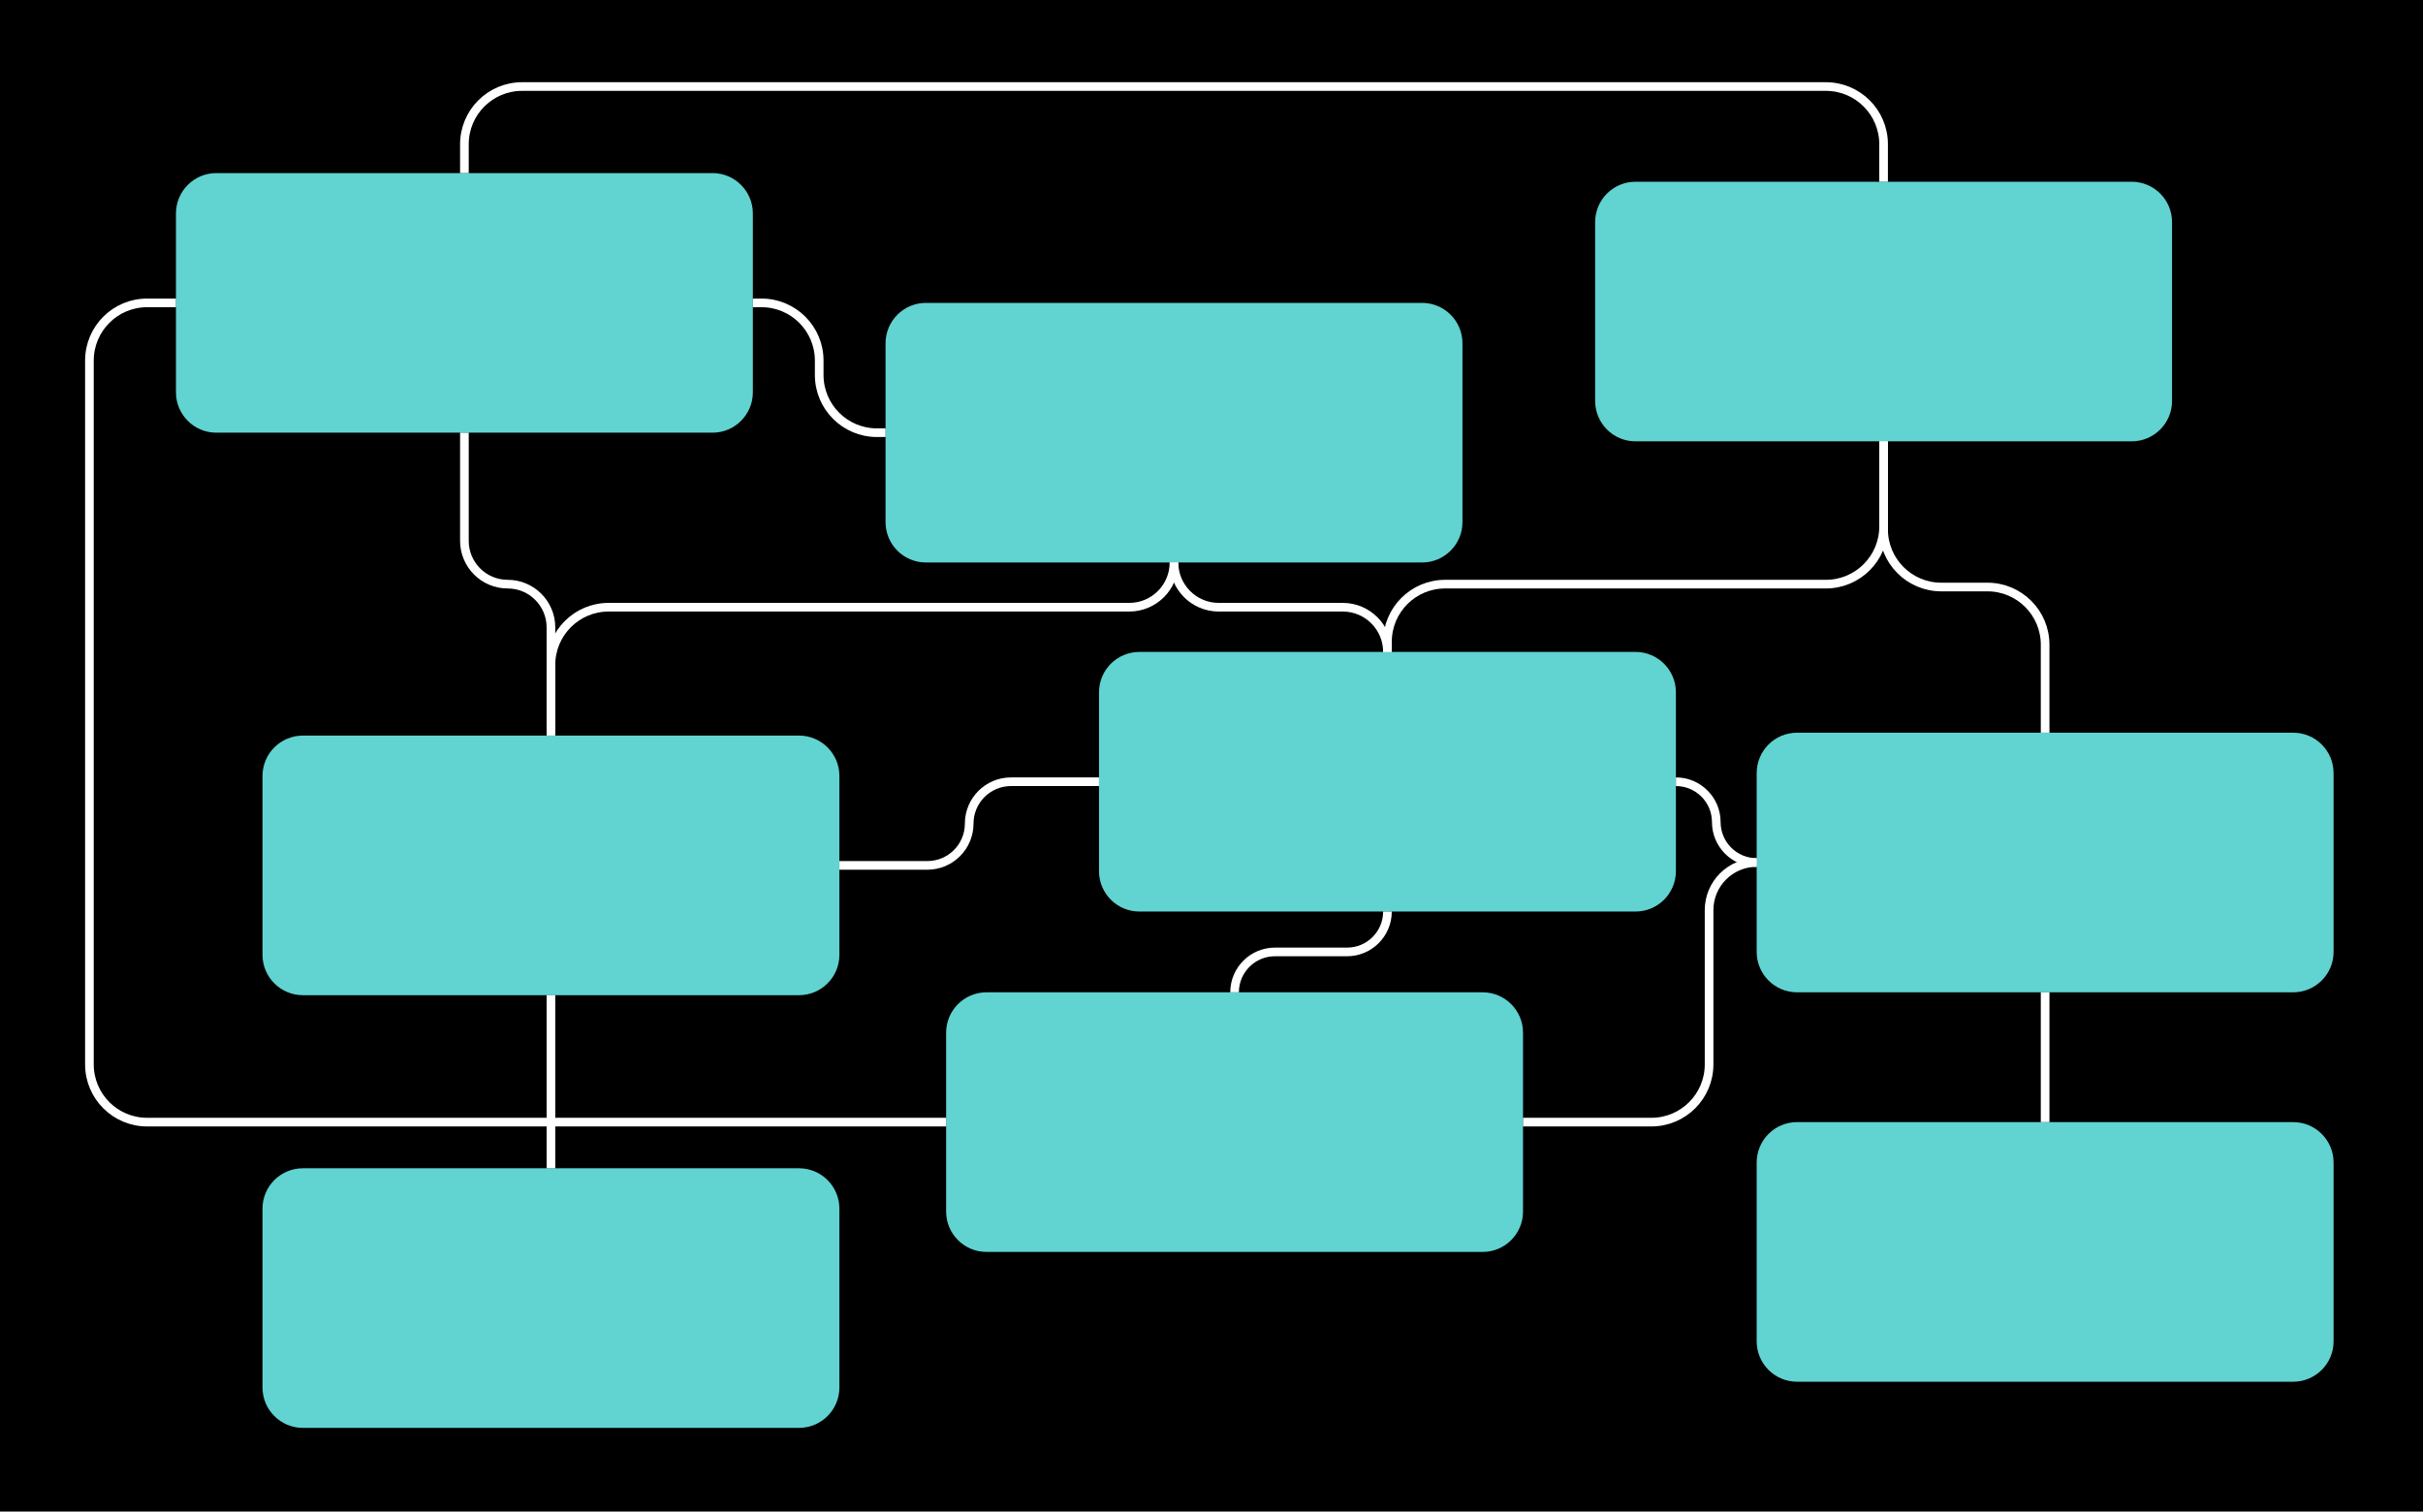
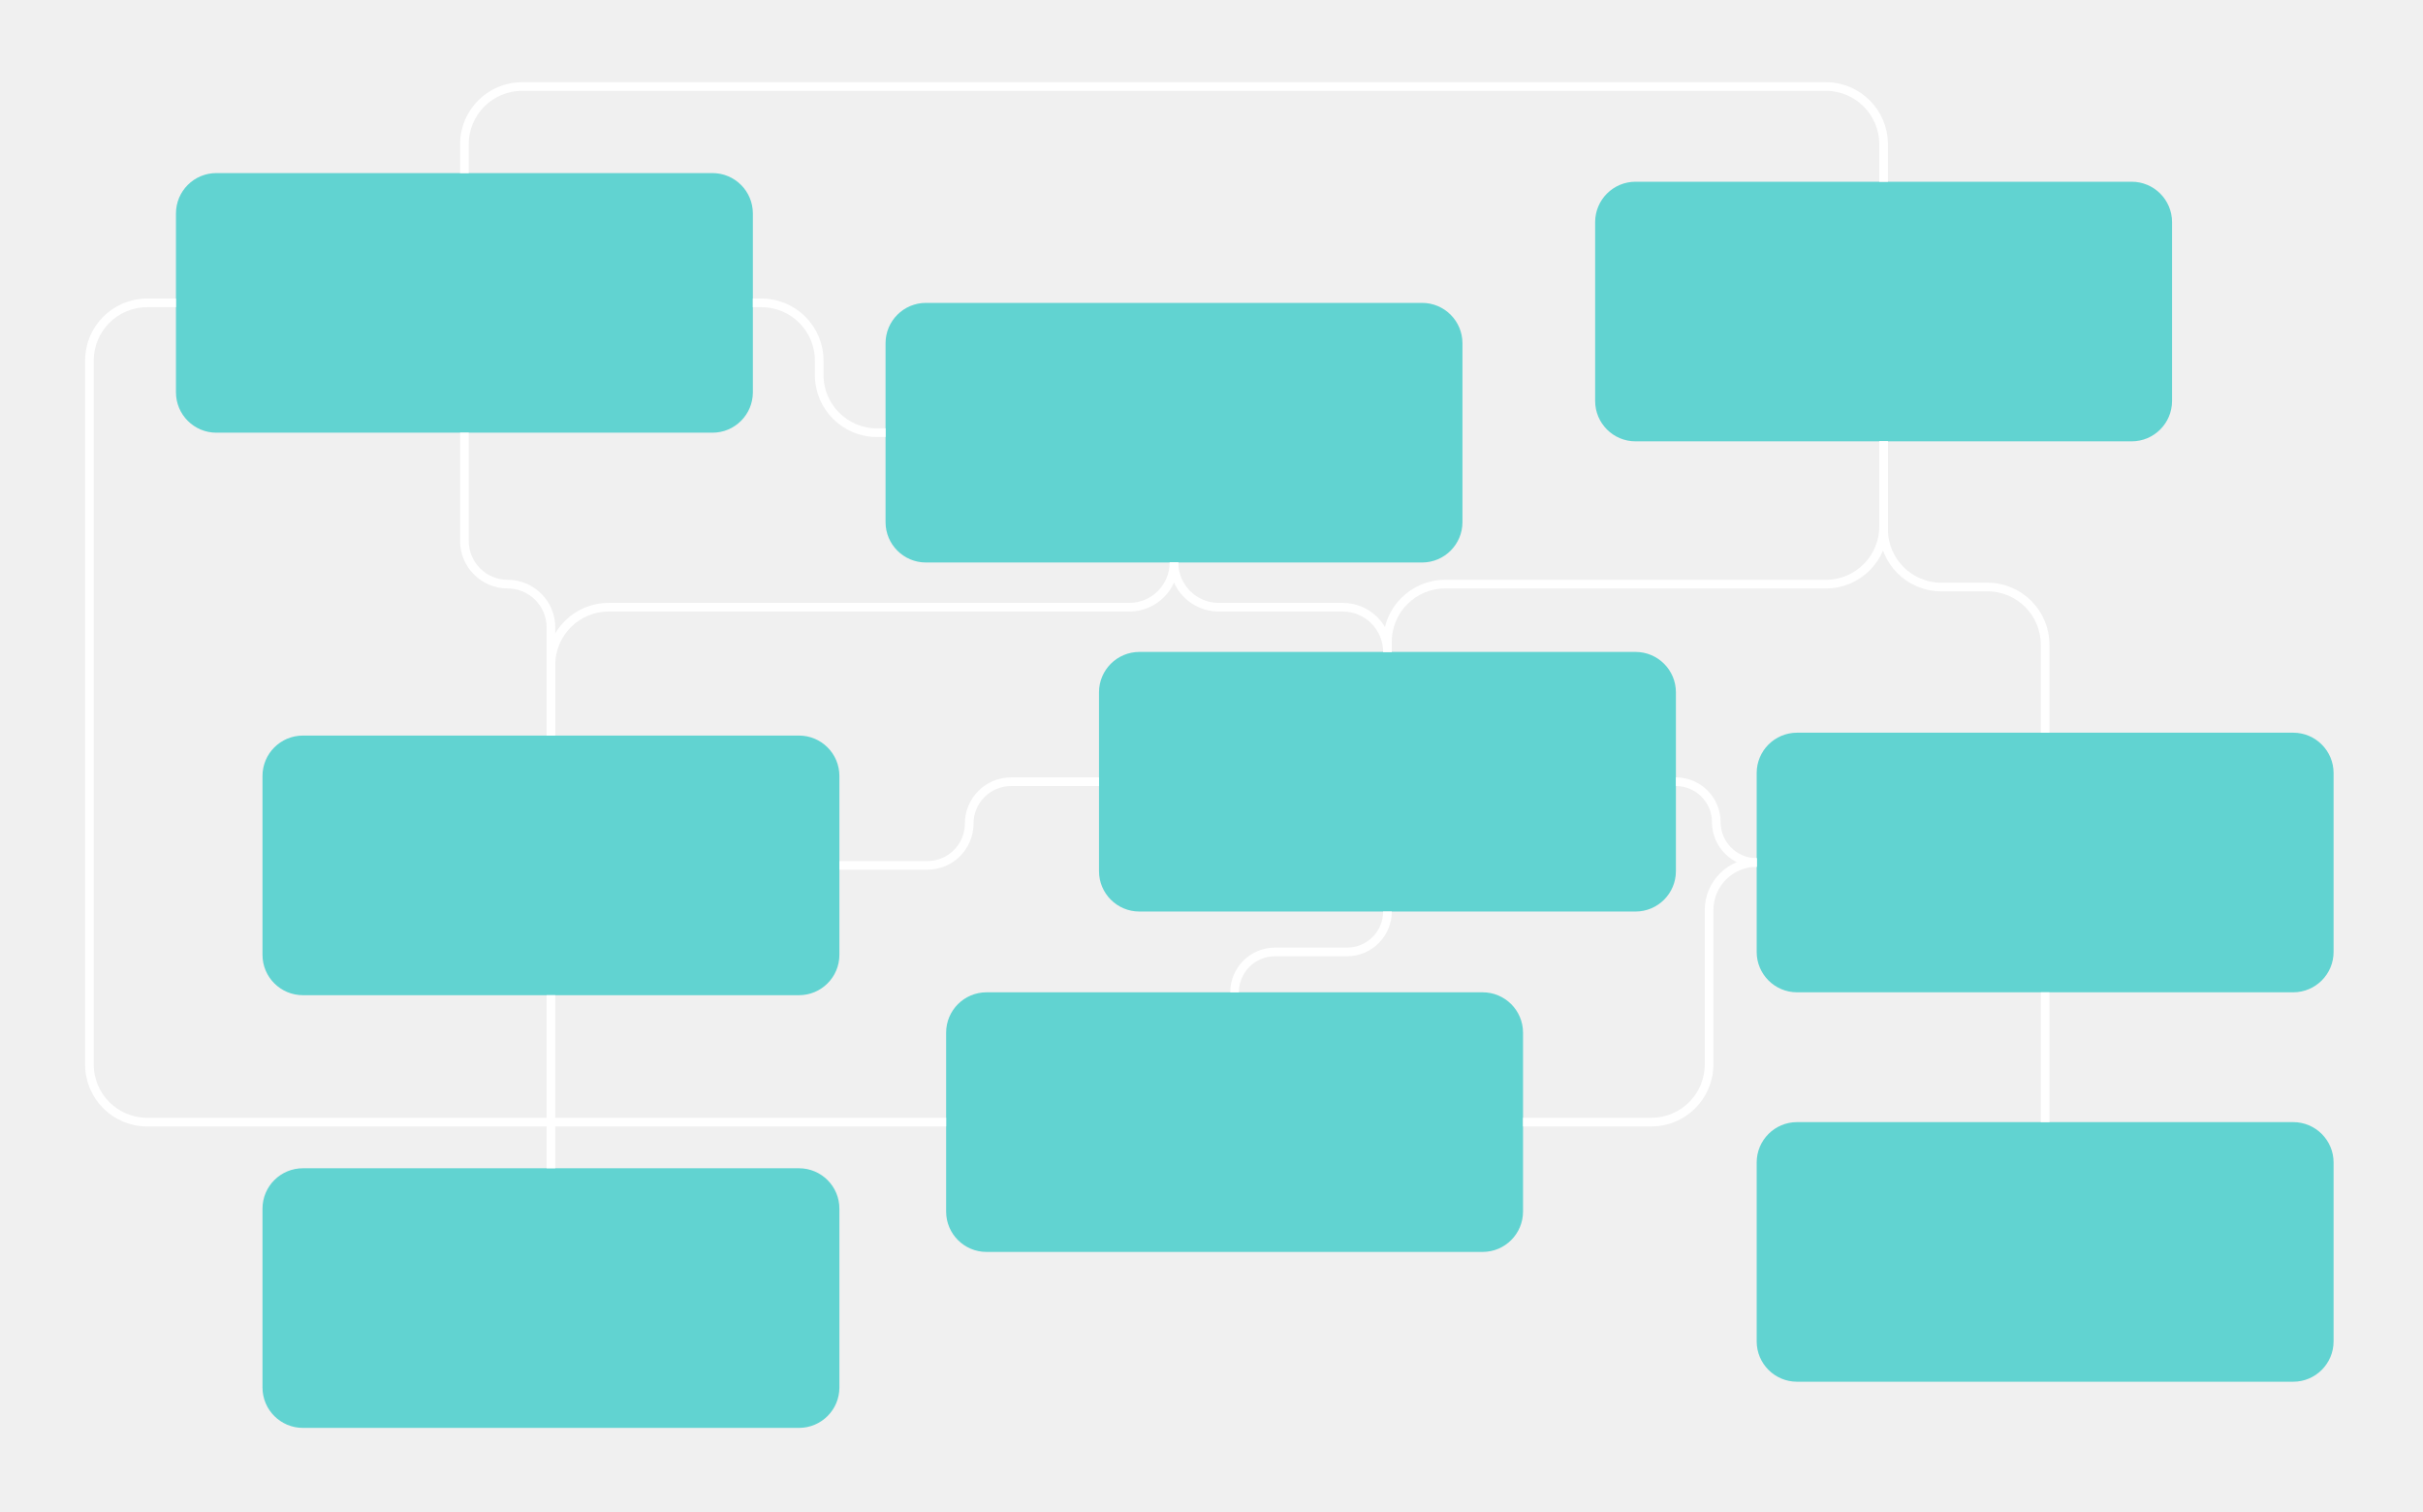
<svg xmlns="http://www.w3.org/2000/svg" width="840" height="524" viewBox="0 0 840 524" fill="none">
-   <rect width="840" height="524" fill="black" />
  <rect x="61" y="60" width="200" height="90" rx="14" fill="#61D3D1" />
  <rect x="328" y="344" width="200" height="90" rx="14" fill="#61D3D1" />
  <rect x="91" y="405" width="200" height="90" rx="14" fill="#61D3D1" />
  <rect x="609" y="389" width="200" height="90" rx="14" fill="#61D3D1" />
  <rect x="609" y="254" width="200" height="90" rx="14" fill="#61D3D1" />
  <rect x="381" y="226" width="200" height="90" rx="14" fill="#61D3D1" />
  <rect x="553" y="63" width="200" height="90" rx="14" fill="#61D3D1" />
  <rect x="307" y="105" width="200" height="90" rx="14" fill="#61D3D1" />
  <rect x="91" y="255" width="200" height="90" rx="14" fill="#61D3D1" />
  <path d="M481 226V226C481 217.44 474.06 210.5 465.5 210.5H422.5C413.94 210.5 407 203.56 407 195V195" stroke="white" stroke-width="3" />
  <path d="M481 316V316C481 323.732 474.732 330 467 330H442C434.268 330 428 336.268 428 344V344" stroke="white" stroke-width="3" />
  <path d="M307 150H304C292.954 150 284 141.046 284 130V125C284 113.954 275.046 105 264 105H261" stroke="white" stroke-width="3" />
  <path d="M191 254V230.5C191 219.454 199.954 210.5 211 210.5H391.5C400.06 210.5 407 203.56 407 195V195" stroke="white" stroke-width="3" />
  <path d="M291 300H321.5C329.508 300 336 293.508 336 285.5V285.5C336 277.492 342.492 271 350.5 271H381" stroke="white" stroke-width="3" />
  <path d="M481 226V222.5C481 211.454 489.954 202.5 501 202.5H633C644.046 202.5 653 193.546 653 182.5V153" stroke="white" stroke-width="3" />
  <path d="M709 254V223.5C709 212.454 700.046 203.5 689 203.5H673C661.954 203.5 653 194.546 653 183.5V153" stroke="white" stroke-width="3" />
  <path d="M609 299V299C601.268 299 595 292.732 595 285V285C595 277.268 588.732 271 581 271V271" stroke="white" stroke-width="3" />
  <path d="M161 60V50C161 38.954 169.954 30 181 30H633C644.046 30 653 38.954 653 50V63" stroke="white" stroke-width="3" />
  <path d="M61 105H51C39.954 105 31 113.954 31 125V369C31 380.046 39.954 389 51 389H328" stroke="white" stroke-width="3" />
  <path d="M528 389H572.5C583.546 389 592.5 380.046 592.5 369V315.5C592.5 306.387 599.887 299 609 299V299" stroke="white" stroke-width="3" />
  <path d="M709 344V389" stroke="white" stroke-width="3" />
  <path d="M191 405V345" stroke="white" stroke-width="3" />
  <path d="M191 255V217.5C191 209.216 184.284 202.5 176 202.5V202.5C167.716 202.5 161 195.784 161 187.5V150" stroke="white" stroke-width="3" />
</svg>
